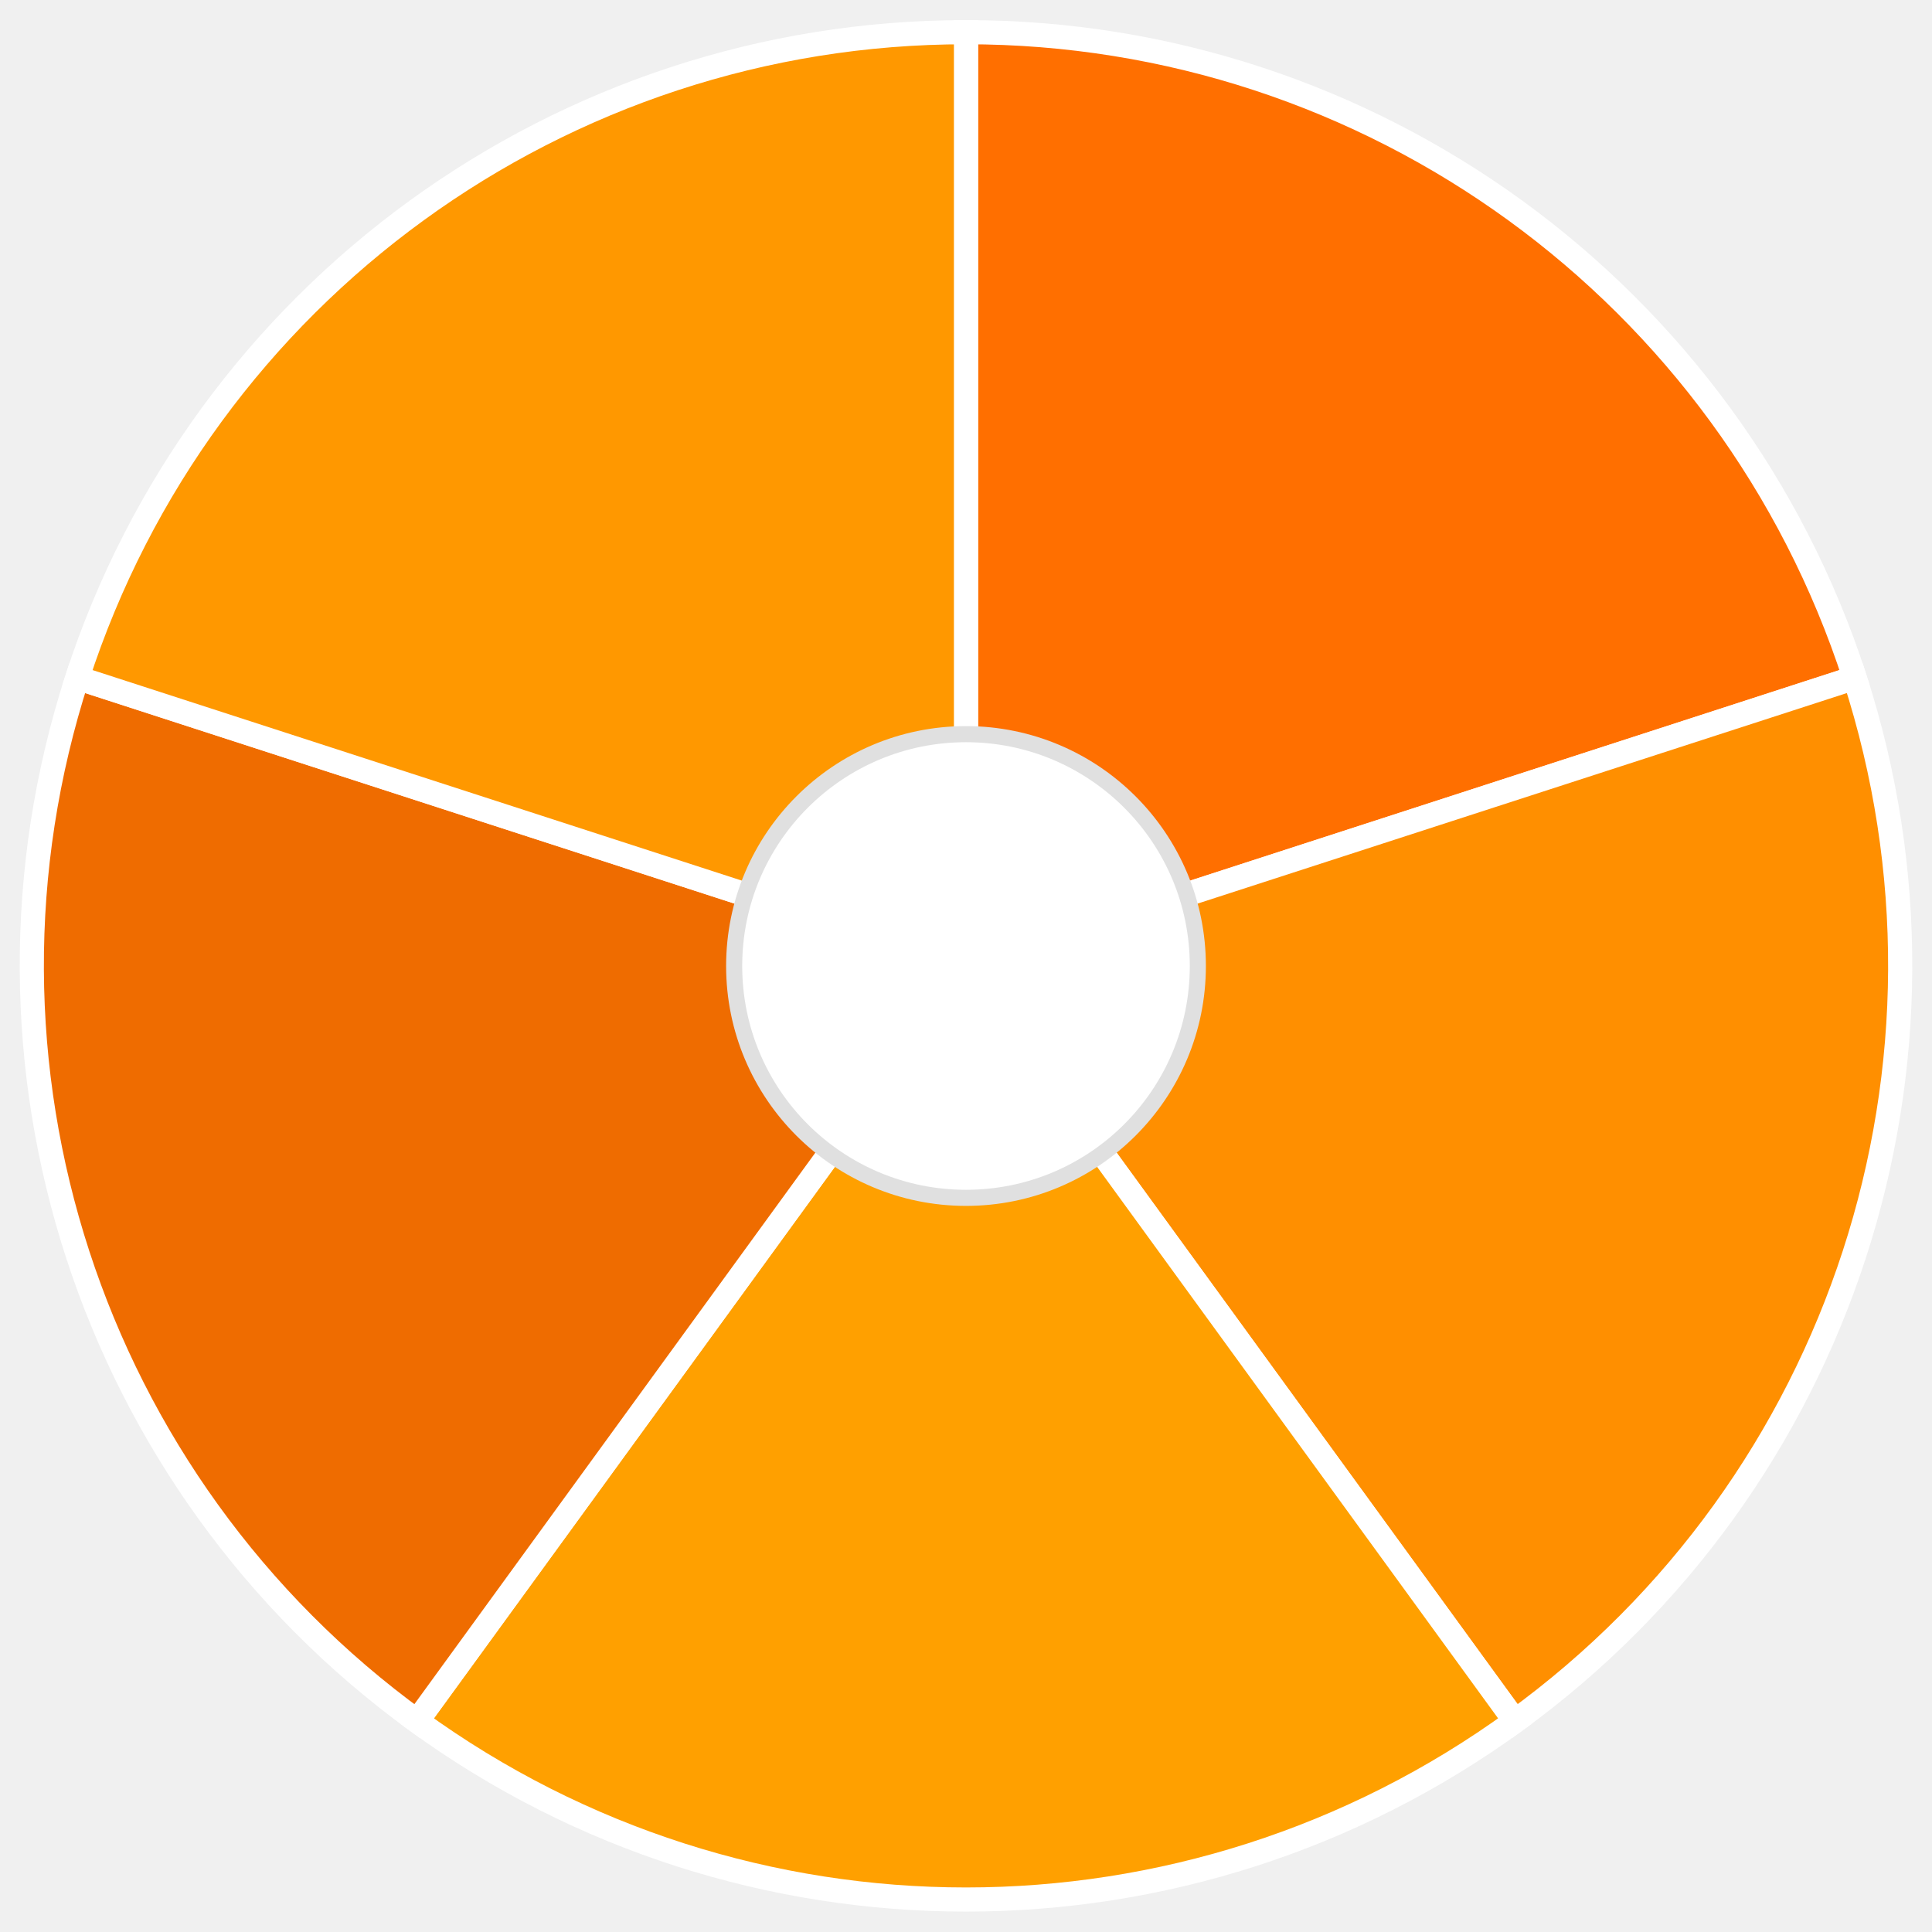
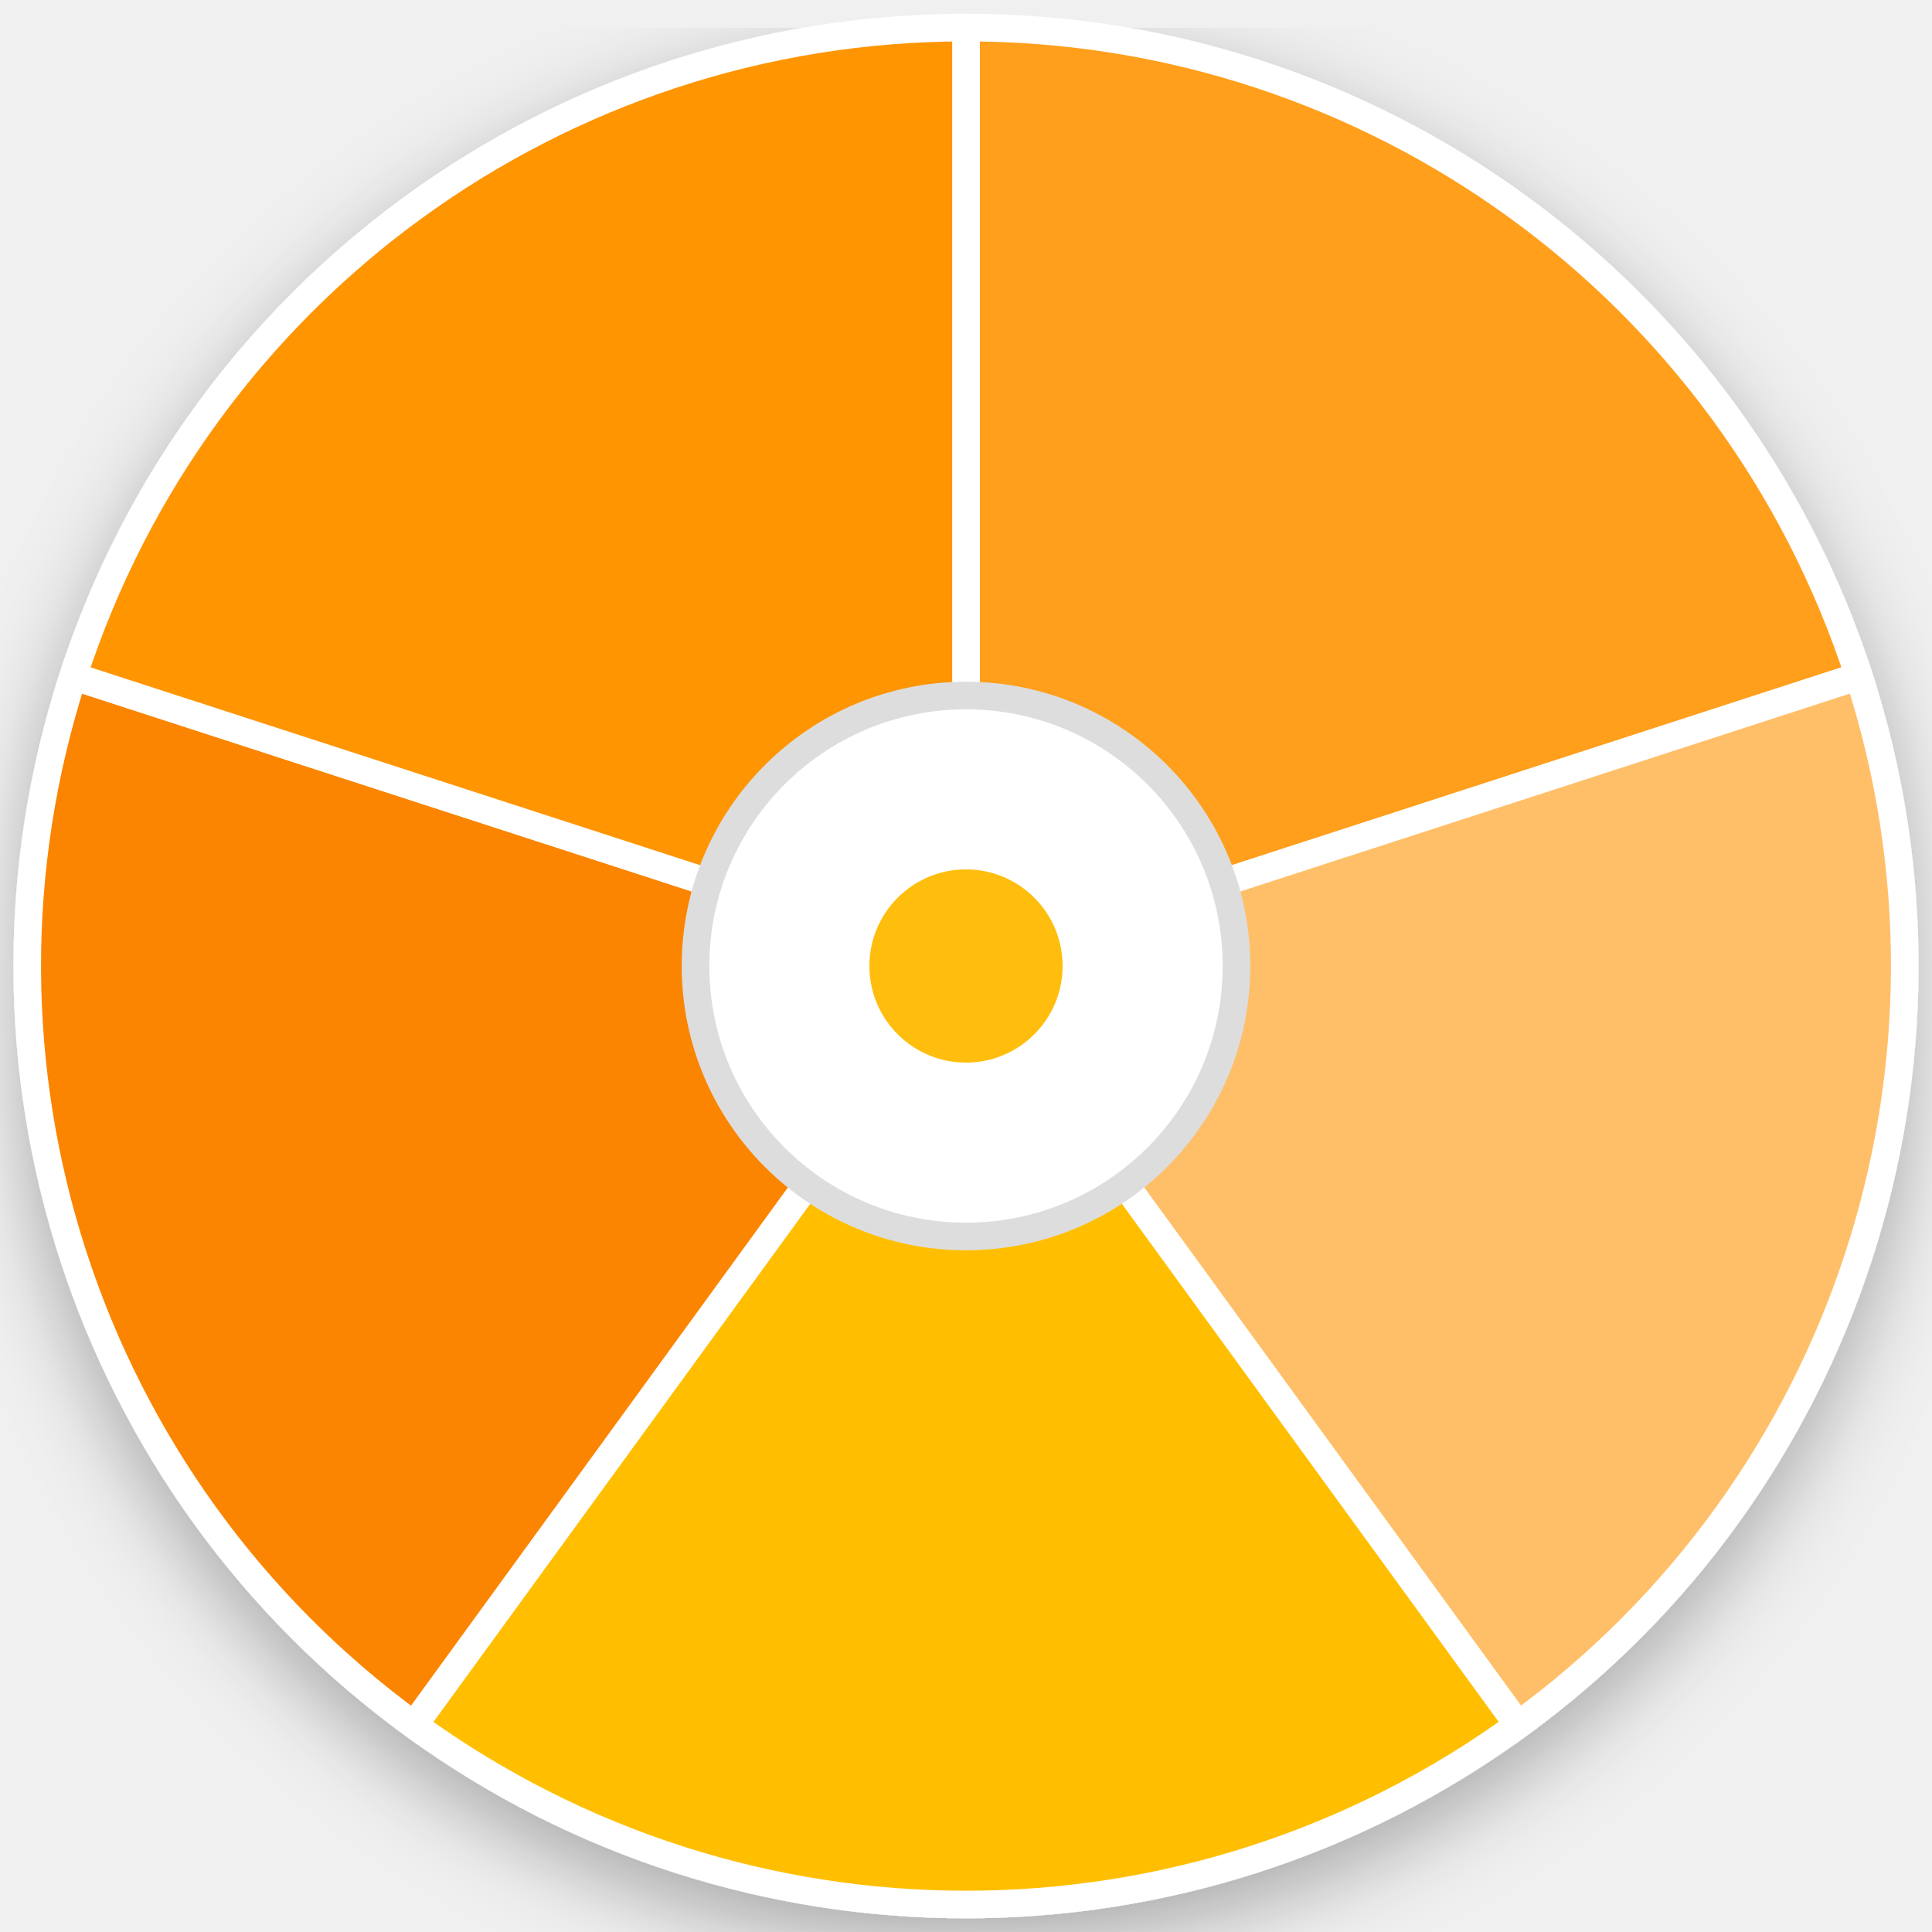
- <svg xmlns="http://www.w3.org/2000/svg" width="120" height="120" viewBox="0 0 120 120">
-   <circle cx="60.0" cy="60.0" r="58.0" fill="white" />
-   <path d="M60.0,60.0 L60.0,2.0 A58.0,58.0 0 0 1 115.2,42.1 Z" fill="#ff6f00" stroke="white" stroke-width="1.5" />
-   <path d="M60.0,60.0 L115.2,42.1 A58.0,58.0 0 0 1 94.1,106.9 Z" fill="#ff8f00" stroke="white" stroke-width="1.5" />
-   <path d="M60.0,60.0 L94.1,106.9 A58.0,58.0 0 0 1 25.9,106.9 Z" fill="#ffa000" stroke="white" stroke-width="1.5" />
-   <path d="M60.0,60.0 L25.9,106.9 A58.0,58.0 0 0 1 4.8,42.1 Z" fill="#ef6c00" stroke="white" stroke-width="1.5" />
-   <path d="M60.0,60.0 L4.8,42.1 A58.0,58.0 0 0 1 60.0,2.0 Z" fill="#ff9800" stroke="white" stroke-width="1.5" />
-   <circle cx="60.0" cy="60.0" r="14.4" fill="white" stroke="#e0e0e0" stroke-width="1" />
+ <svg xmlns="http://www.w3.org/2000/svg" width="140" height="140" viewBox="0 0 140 140">
+   <defs>
+     <filter id="sh">
+       <feDropShadow dx="0" dy="2" stdDeviation="3" flood-opacity="0.3" />
+     </filter>
+   </defs>
+   <g filter="url(#sh)">
+     <circle cx="70.0" cy="70.0" r="68.0" fill="white" />
+     <path d="M70.0,70.0 L70.0,2.0 A68.0,68.0 0 0 1 134.7,49.0 Z" fill="#ff9f1c" stroke="white" stroke-width="2" />
+     <path d="M70.0,70.0 L134.7,49.0 A68.0,68.0 0 0 1 110.0,125.0 Z" fill="#ffbf69" stroke="white" stroke-width="2" />
+     <path d="M70.0,70.0 L110.0,125.0 A68.0,68.0 0 0 1 30.0,125.0 Z" fill="#ffbf00" stroke="white" stroke-width="2" />
+     <path d="M70.0,70.0 L30.0,125.0 A68.0,68.0 0 0 1 5.3,49.0 Z" fill="#fb8500" stroke="white" stroke-width="2" />
+     <path d="M70.0,70.0 L5.3,49.0 A68.0,68.0 0 0 1 70.0,2.0 Z" fill="#ff9505" stroke="white" stroke-width="2" />
+     <circle cx="70.0" cy="70.0" r="19.6" fill="white" stroke="#ddd" stroke-width="2" />
+     <circle cx="70.0" cy="70.0" r="7.0" fill="#ffbe0b" />
+   </g>
</svg>
